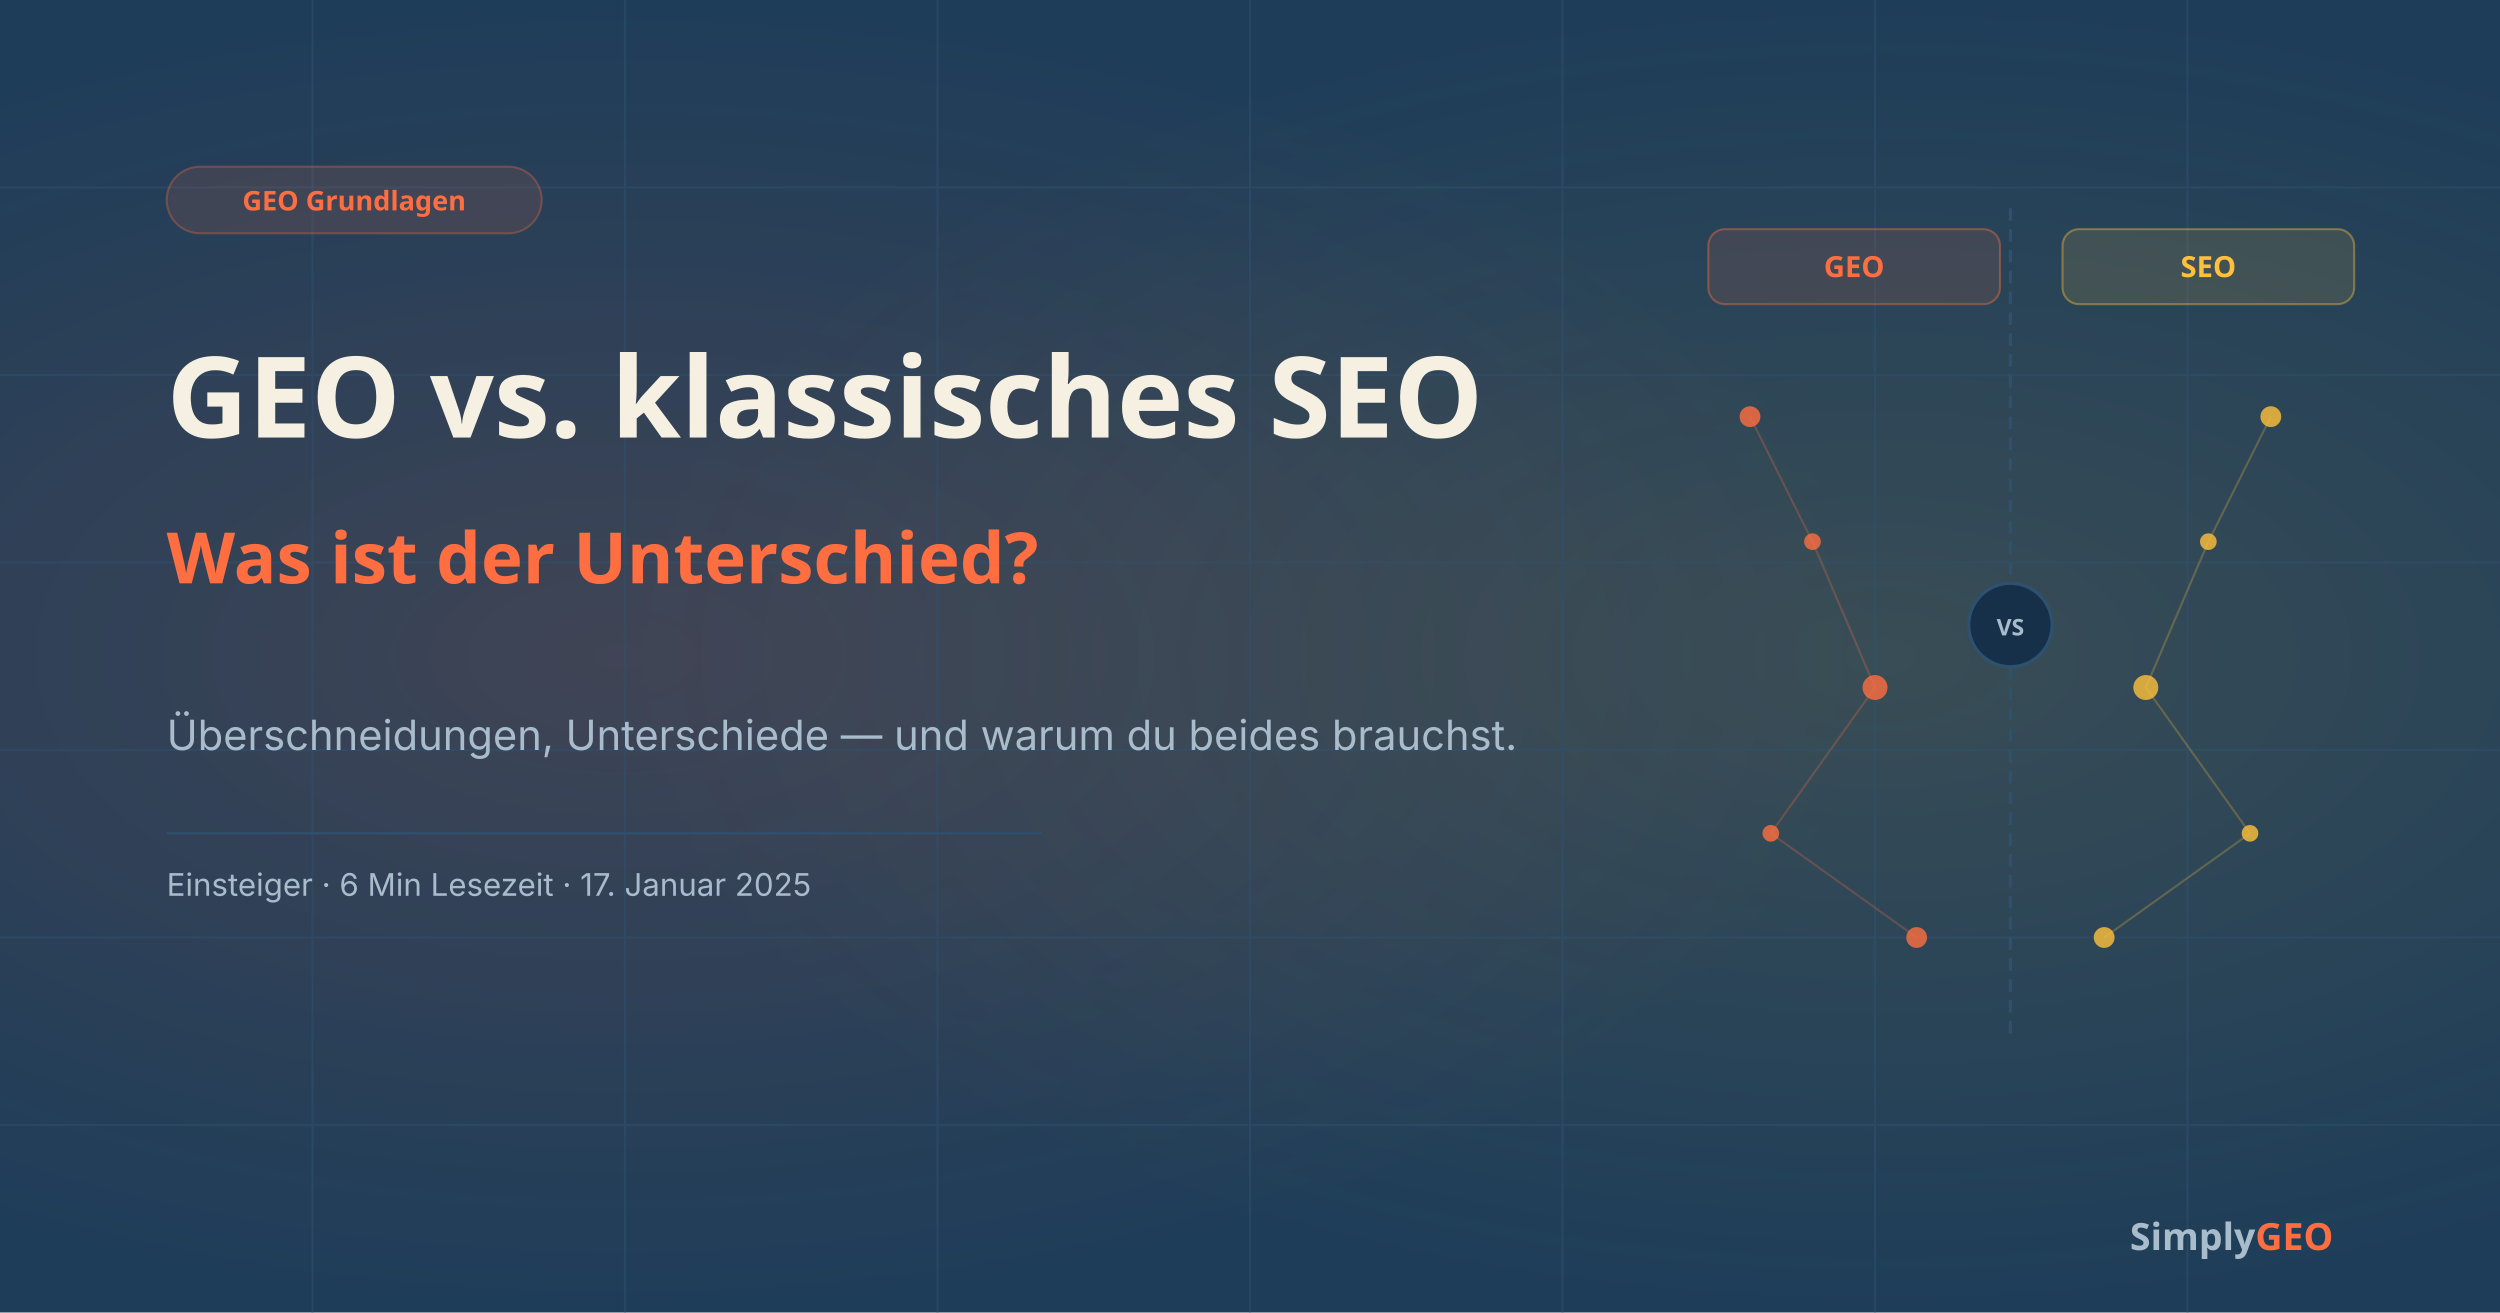
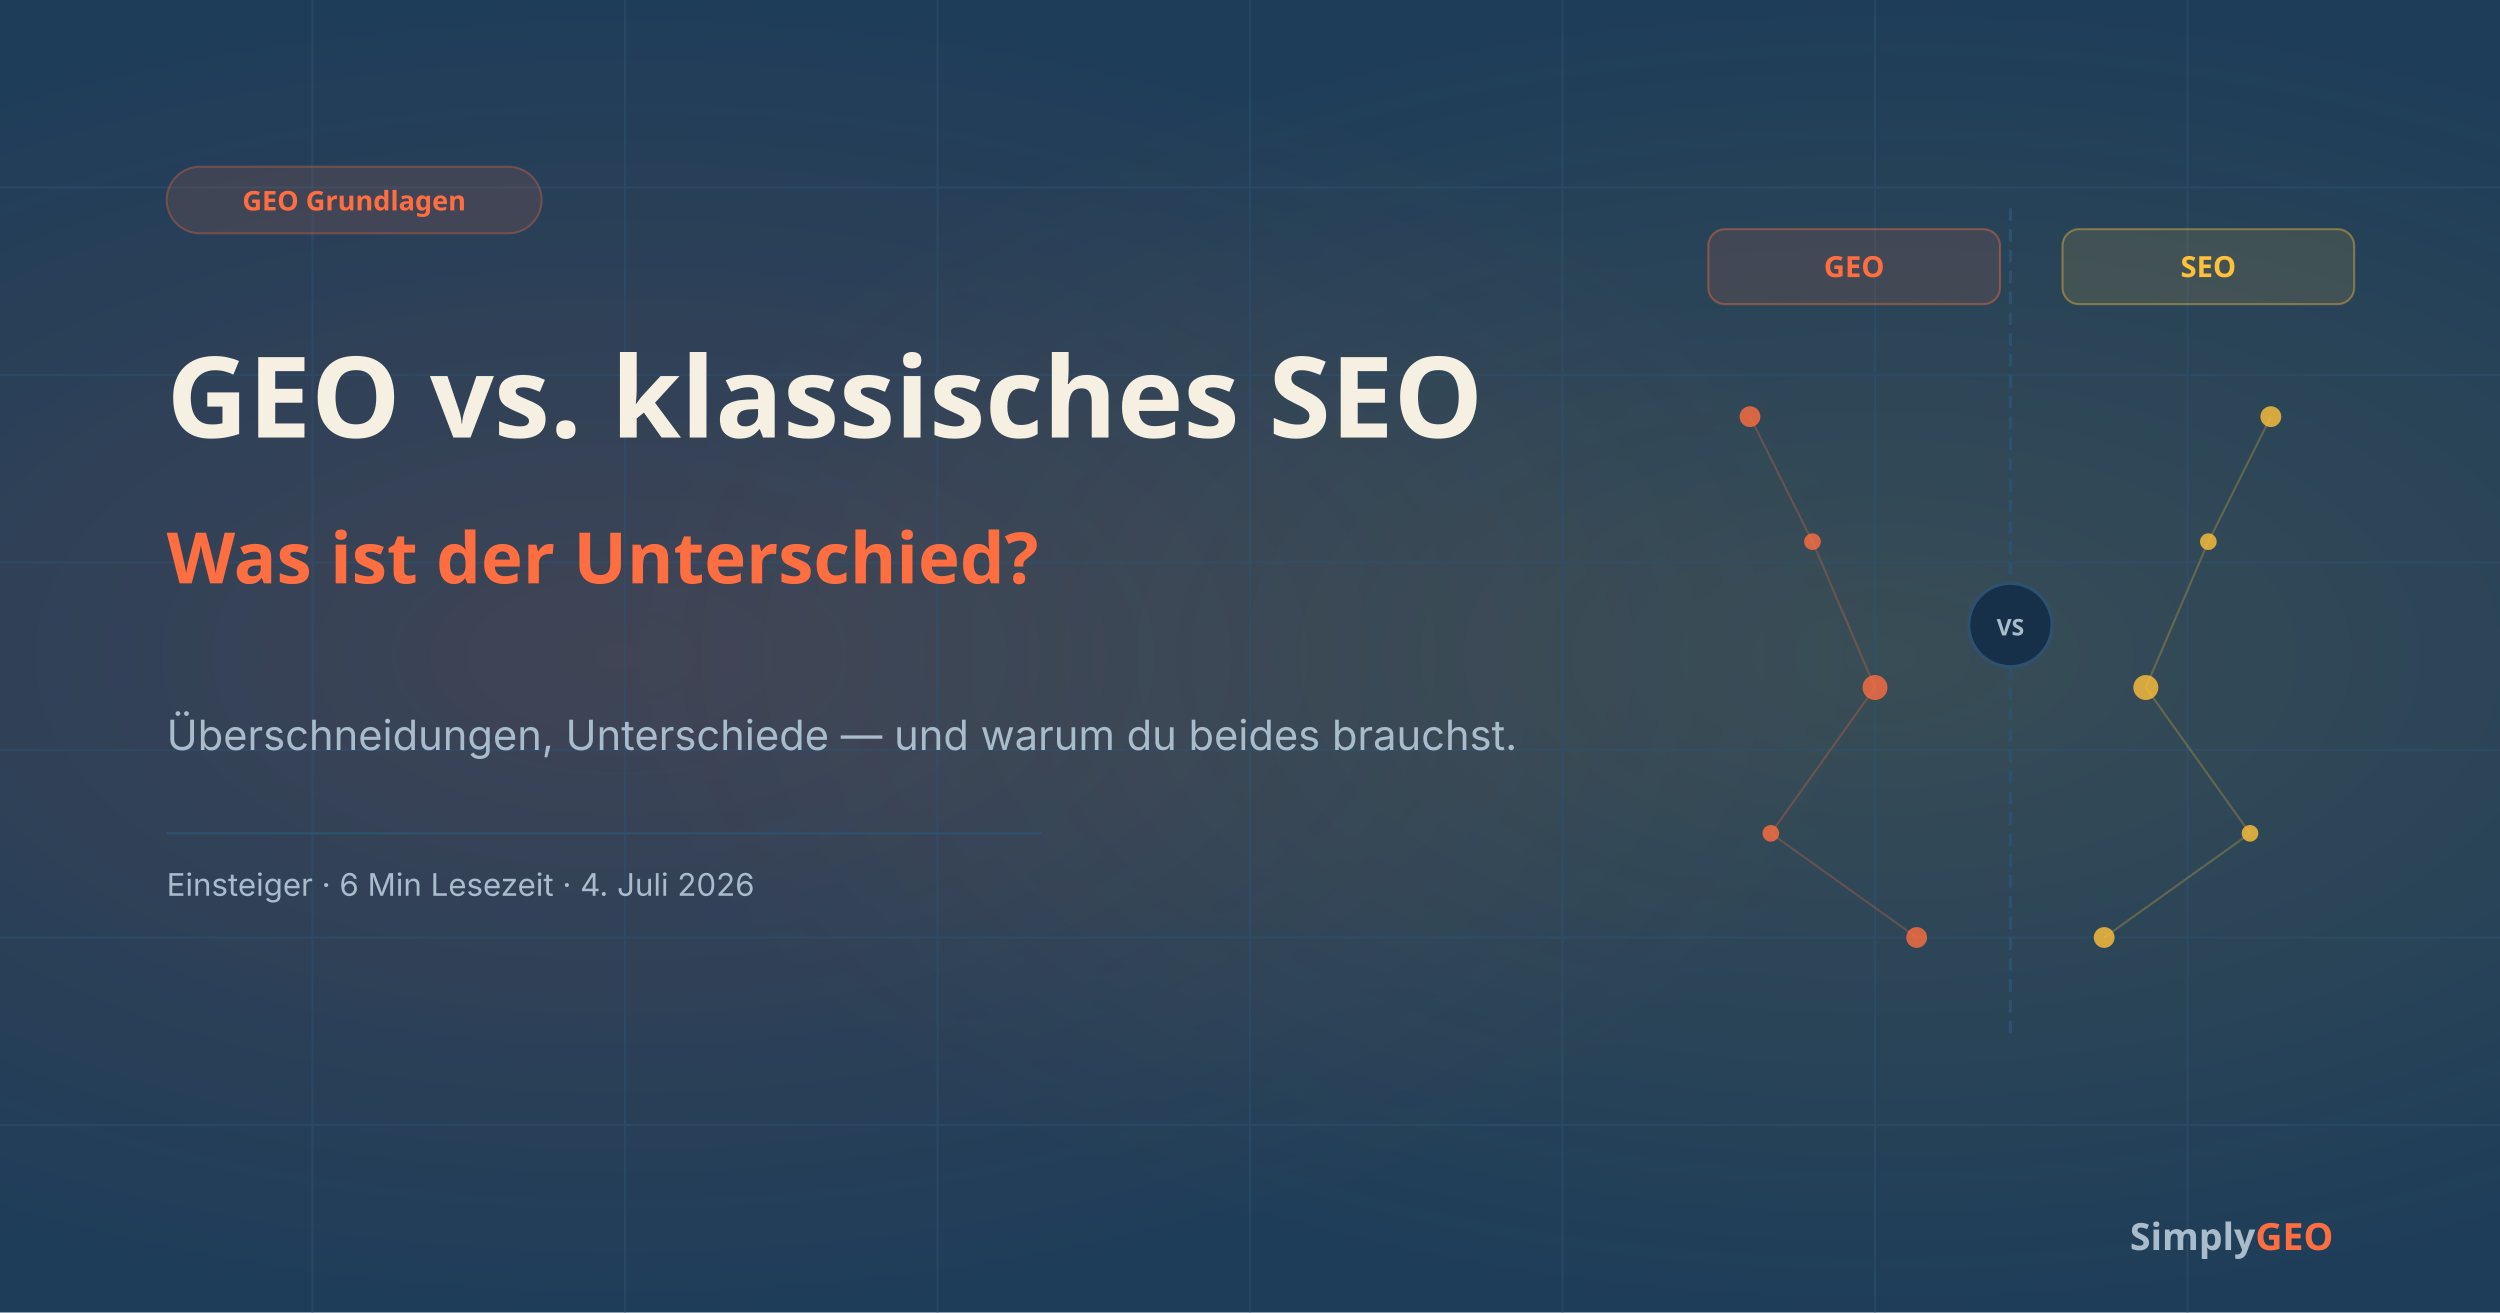
<svg xmlns="http://www.w3.org/2000/svg" viewBox="0 0 1200 630" width="1200" height="630">
  <defs>
    <radialGradient id="glow1" cx="25%" cy="50%" r="50%">
      <stop offset="0%" stop-color="#ff6e40" stop-opacity="0.15" />
      <stop offset="100%" stop-color="#ff6e40" stop-opacity="0" />
    </radialGradient>
    <radialGradient id="glow2" cx="75%" cy="50%" r="50%">
      <stop offset="0%" stop-color="#ffc13b" stop-opacity="0.12" />
      <stop offset="100%" stop-color="#ffc13b" stop-opacity="0" />
    </radialGradient>
  </defs>
  <rect width="1200" height="630" fill="#1e3d59" />
  <rect width="1200" height="630" fill="url(#glow1)" />
  <rect width="1200" height="630" fill="url(#glow2)" />
  <g stroke="#2e5170" stroke-width="1" opacity="0.5">
    <line x1="0" y1="90" x2="1200" y2="90" />
    <line x1="0" y1="180" x2="1200" y2="180" />
    <line x1="0" y1="270" x2="1200" y2="270" />
    <line x1="0" y1="360" x2="1200" y2="360" />
    <line x1="0" y1="450" x2="1200" y2="450" />
    <line x1="0" y1="540" x2="1200" y2="540" />
    <line x1="150" y1="0" x2="150" y2="630" />
    <line x1="300" y1="0" x2="300" y2="630" />
    <line x1="450" y1="0" x2="450" y2="630" />
    <line x1="600" y1="0" x2="600" y2="630" />
    <line x1="750" y1="0" x2="750" y2="630" />
    <line x1="900" y1="0" x2="900" y2="630" />
    <line x1="1050" y1="0" x2="1050" y2="630" />
  </g>
  <rect x="820" y="110" width="140" height="36" rx="8" fill="#ff6e40" fill-opacity="0.12" stroke="#ff6e40" stroke-width="1" stroke-opacity="0.4" />
  <text x="890" y="133" text-anchor="middle" font-family="Space Grotesk, sans-serif" font-size="14" font-weight="700" fill="#ff6e40">GEO</text>
  <rect x="990" y="110" width="140" height="36" rx="8" fill="#ffc13b" fill-opacity="0.12" stroke="#ffc13b" stroke-width="1" stroke-opacity="0.4" />
  <text x="1060" y="133" text-anchor="middle" font-family="Space Grotesk, sans-serif" font-size="14" font-weight="700" fill="#ffc13b">SEO</text>
  <line x1="965" y1="100" x2="965" y2="500" stroke="#2e5170" stroke-width="1.5" stroke-dasharray="6 4" />
  <circle cx="965" cy="300" r="20" fill="#16304a" stroke="#2e5170" stroke-width="1.5" />
  <text x="965" y="305" text-anchor="middle" font-family="Space Grotesk, sans-serif" font-size="11" font-weight="700" fill="#a9bccb">VS</text>
  <g fill="#ff6e40" opacity="0.8">
    <circle cx="840" cy="200" r="5" />
    <circle cx="870" cy="260" r="4" />
    <circle cx="900" cy="330" r="6" />
    <circle cx="850" cy="400" r="4" />
    <circle cx="920" cy="450" r="5" />
  </g>
  <g stroke="#ff6e40" stroke-width="1" opacity="0.25" fill="none">
    <line x1="840" y1="200" x2="870" y2="260" />
    <line x1="870" y1="260" x2="900" y2="330" />
    <line x1="900" y1="330" x2="850" y2="400" />
    <line x1="850" y1="400" x2="920" y2="450" />
  </g>
  <g fill="#ffc13b" opacity="0.8">
    <circle cx="1090" cy="200" r="5" />
    <circle cx="1060" cy="260" r="4" />
    <circle cx="1030" cy="330" r="6" />
    <circle cx="1080" cy="400" r="4" />
    <circle cx="1010" cy="450" r="5" />
  </g>
  <g stroke="#ffc13b" stroke-width="1" opacity="0.25" fill="none">
    <line x1="1090" y1="200" x2="1060" y2="260" />
    <line x1="1060" y1="260" x2="1030" y2="330" />
    <line x1="1030" y1="330" x2="1080" y2="400" />
    <line x1="1080" y1="400" x2="1010" y2="450" />
  </g>
  <rect x="80" y="80" width="180" height="32" rx="16" fill="#ff6e40" fill-opacity="0.12" stroke="#ff6e40" stroke-opacity="0.3" stroke-width="1" />
  <text x="170" y="101" text-anchor="middle" font-family="Space Grotesk, sans-serif" font-size="13" font-weight="600" fill="#ff6e40">GEO Grundlagen</text>
  <text x="80" y="210" font-family="Space Grotesk, sans-serif" font-size="54" font-weight="700" fill="#f5f0e1">GEO vs. klassisches SEO</text>
  <text x="80" y="280" font-family="Space Grotesk, sans-serif" font-size="34" font-weight="600" fill="#ff6e40">Was ist der Unterschied?</text>
  <text x="80" y="360" font-family="Inter, sans-serif" font-size="20" fill="#a9bccb">Überschneidungen, Unterschiede — und warum du beides brauchst.</text>
  <line x1="80" y1="400" x2="500" y2="400" stroke="#2e5170" stroke-width="1" />
-   <text x="80" y="430" font-family="Inter, sans-serif" font-size="15" fill="#a9bccb">Einsteiger · 6 Min Lesezeit · 17. Januar 2025</text>
+   <text x="80" y="430" font-family="Inter, sans-serif" font-size="15" fill="#a9bccb">Einsteiger · 6 Min Lesezeit · 4. Juli 2026</text>
  <text x="1120" y="600" text-anchor="end" font-family="Space Grotesk, sans-serif" font-size="18" font-weight="700" fill="#a9bccb">Simply<tspan fill="#ff6e40">GEO</tspan>
  </text>
</svg>
